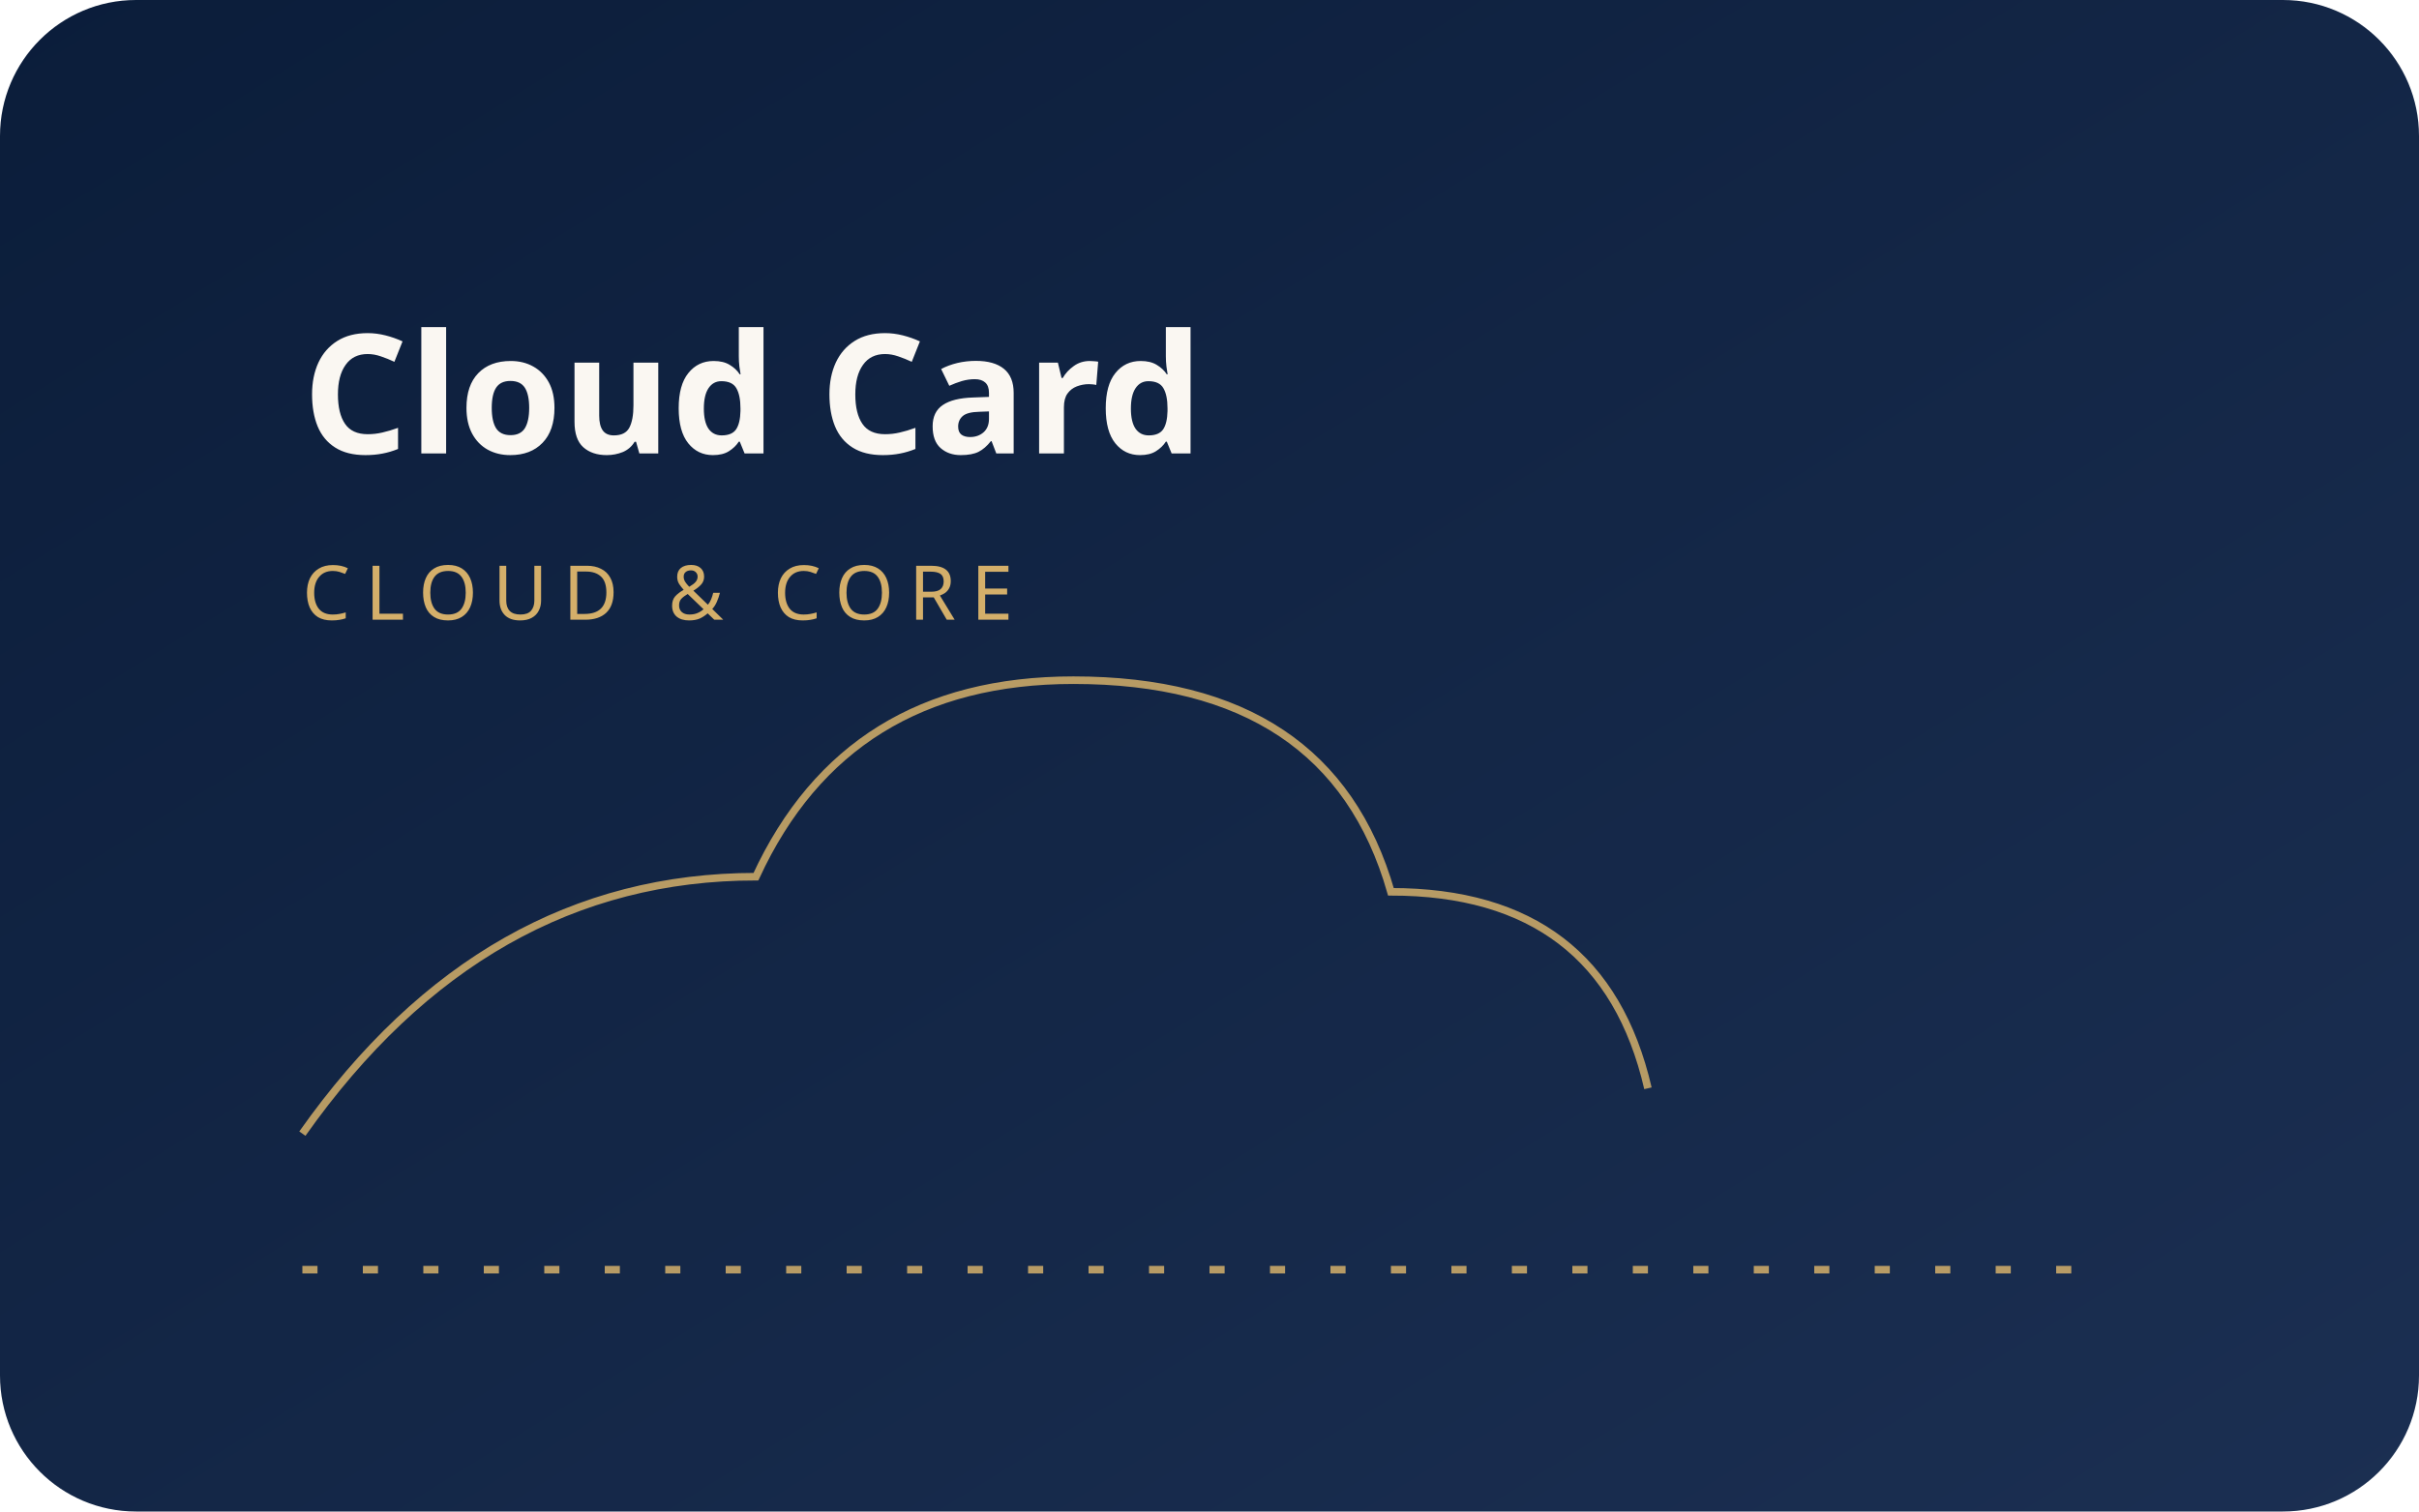
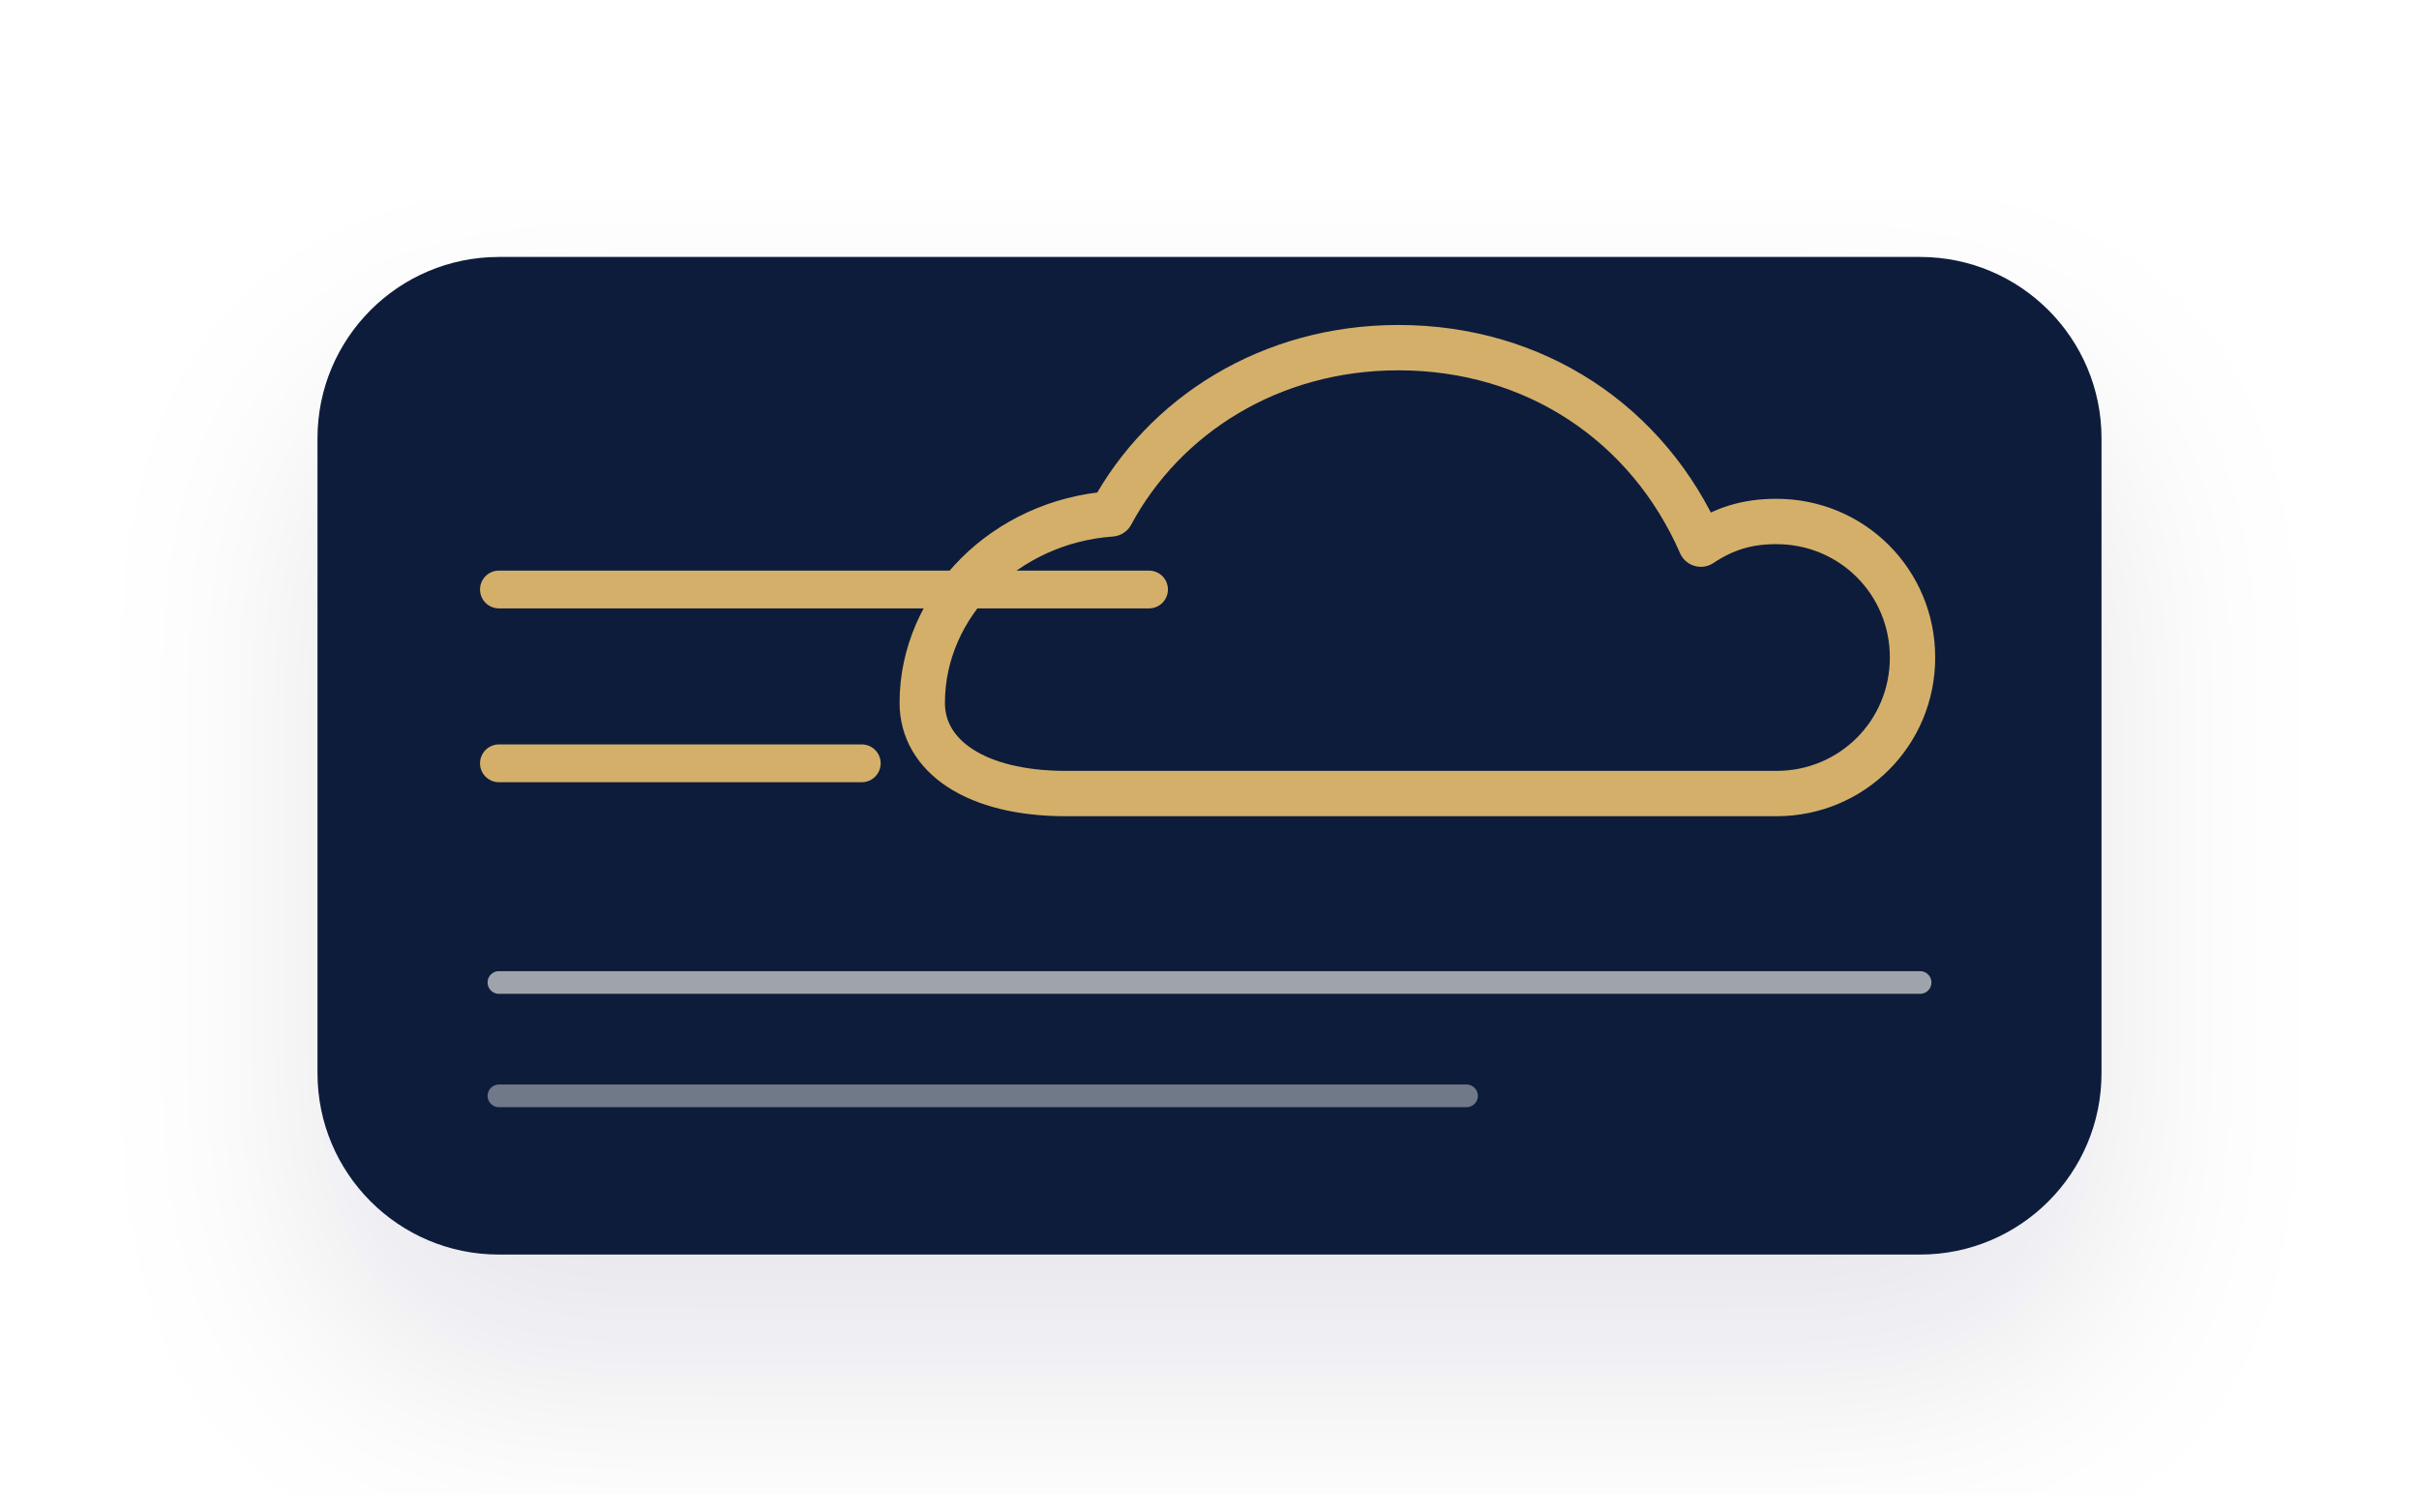
<svg xmlns="http://www.w3.org/2000/svg" viewBox="0 0 320 200" role="img" aria-label="Cloud Card">
  <defs>
-     <linearGradient id="g" x1="0" x2="1" y1="0" y2="1">
-       <stop offset="0" stop-color="#0B1D3A" />
-       <stop offset="1" stop-color="#1B2F52" />
-     </linearGradient>
+     <filter id="cloudCardShadow" x="-12%" y="-18%" width="124%" height="142%">
+       <feDropShadow dx="0" dy="16" stdDeviation="14" flood-color="#0B1D3A" flood-opacity=".1" />
+     </filter>
  </defs>
-   <rect width="320" height="200" rx="18" fill="url(#g)" />
-   <g fill="none" stroke="#D4AF6A" stroke-width="1" opacity="0.85">
-     <path d="M40 150 q24 -34 60 -34 q12 -26 42 -26 q34 0 42 28 q28 0 34 26" />
-     <path d="M40 168 h240" stroke-dasharray="2 6" />
+   <g filter="url(#cloudCardShadow)">
+     <rect x="42" y="34" width="236" height="132" rx="24" fill="#0B1D3A" />
+     <path d="M66 78h86M66 101h48" stroke="#D4AF6A" stroke-width="5" stroke-linecap="round" />
+     <path d="M66 130h188" stroke="#FAF7F2" stroke-width="3" stroke-linecap="round" opacity=".62" />
+     <path d="M66 145h128" stroke="#FAF7F2" stroke-width="3" stroke-linecap="round" opacity=".42" />
+     <path d="M181 105h54c10 0 18-8 18-18s-8-18-18-18c-4 0-7 1-10 3-7-16-22-26-40-26-17 0-31 9-38 22-14 1-25 12-25 25 0 7 7 12 19 12h40Z" fill="none" stroke="#D4AF6A" stroke-width="6" stroke-linecap="round" stroke-linejoin="round" />
  </g>
-   <text x="40" y="60" font-family="Assistant, system-ui, sans-serif" font-weight="600" font-size="22" fill="#FAF7F2">Cloud Card</text>
-   <text x="40" y="82" font-family="Assistant, system-ui, sans-serif" font-size="10" letter-spacing="2" fill="#D4AF6A">CLOUD &amp; CORE</text>
</svg>
